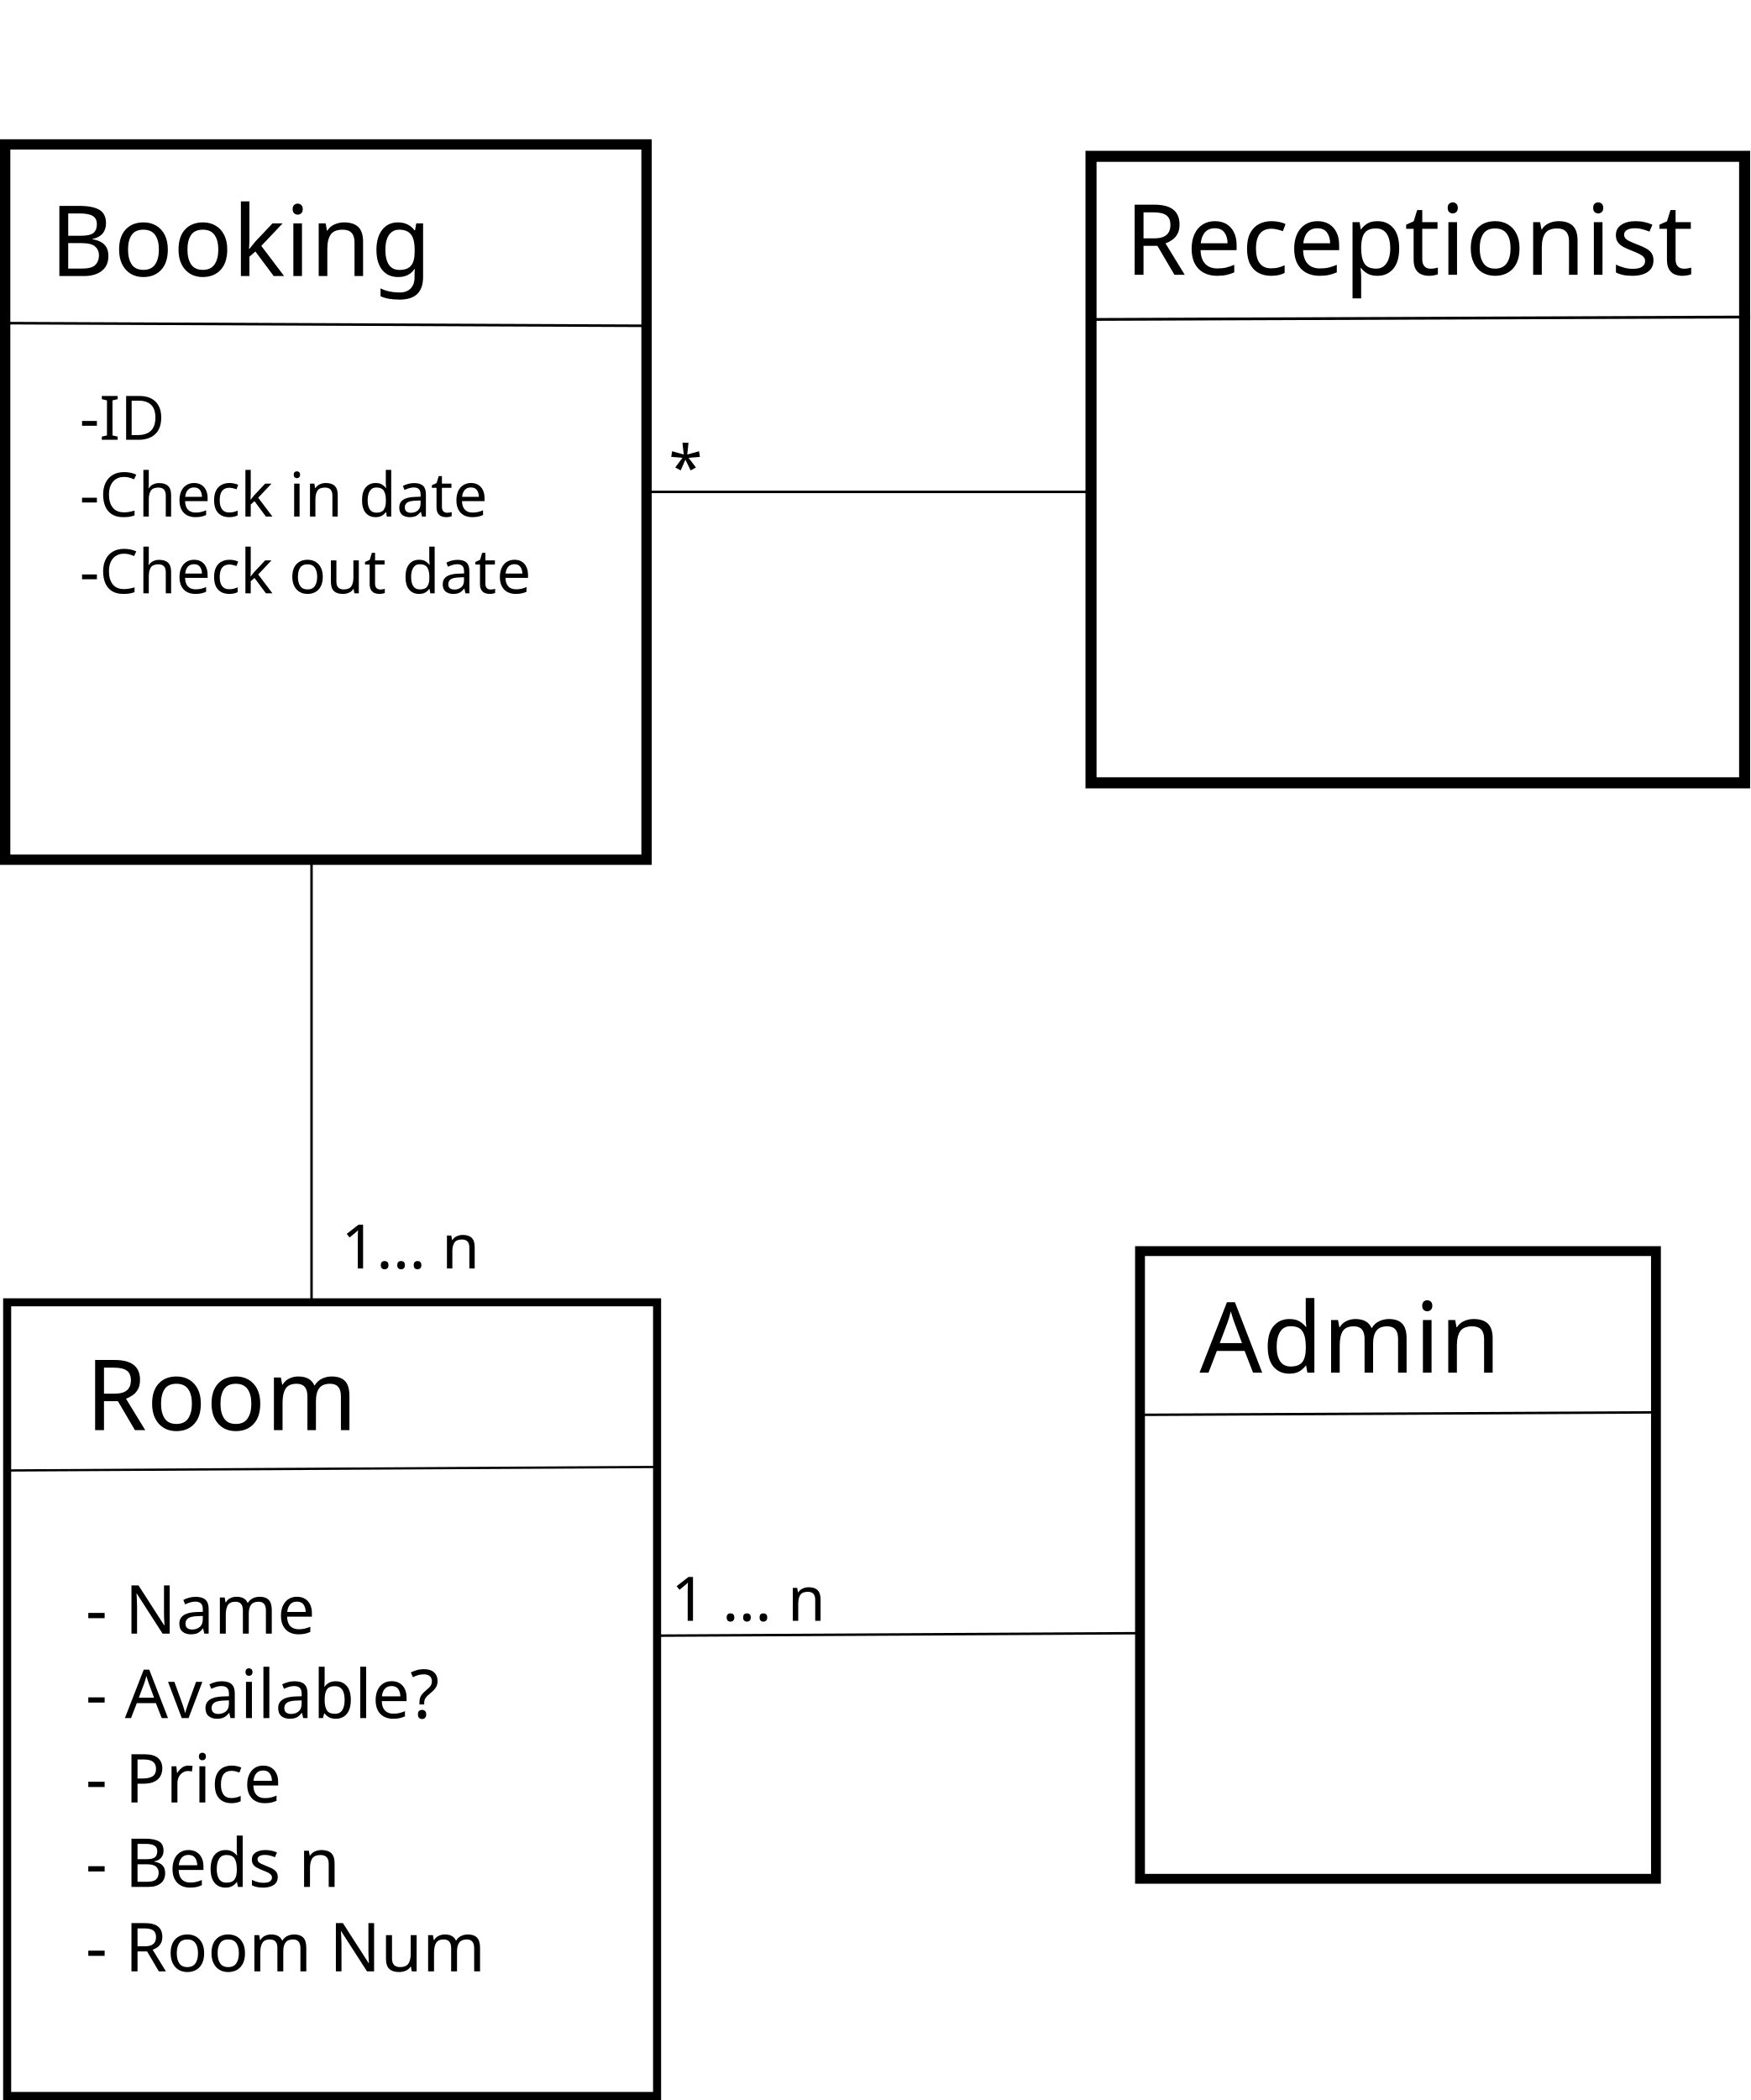
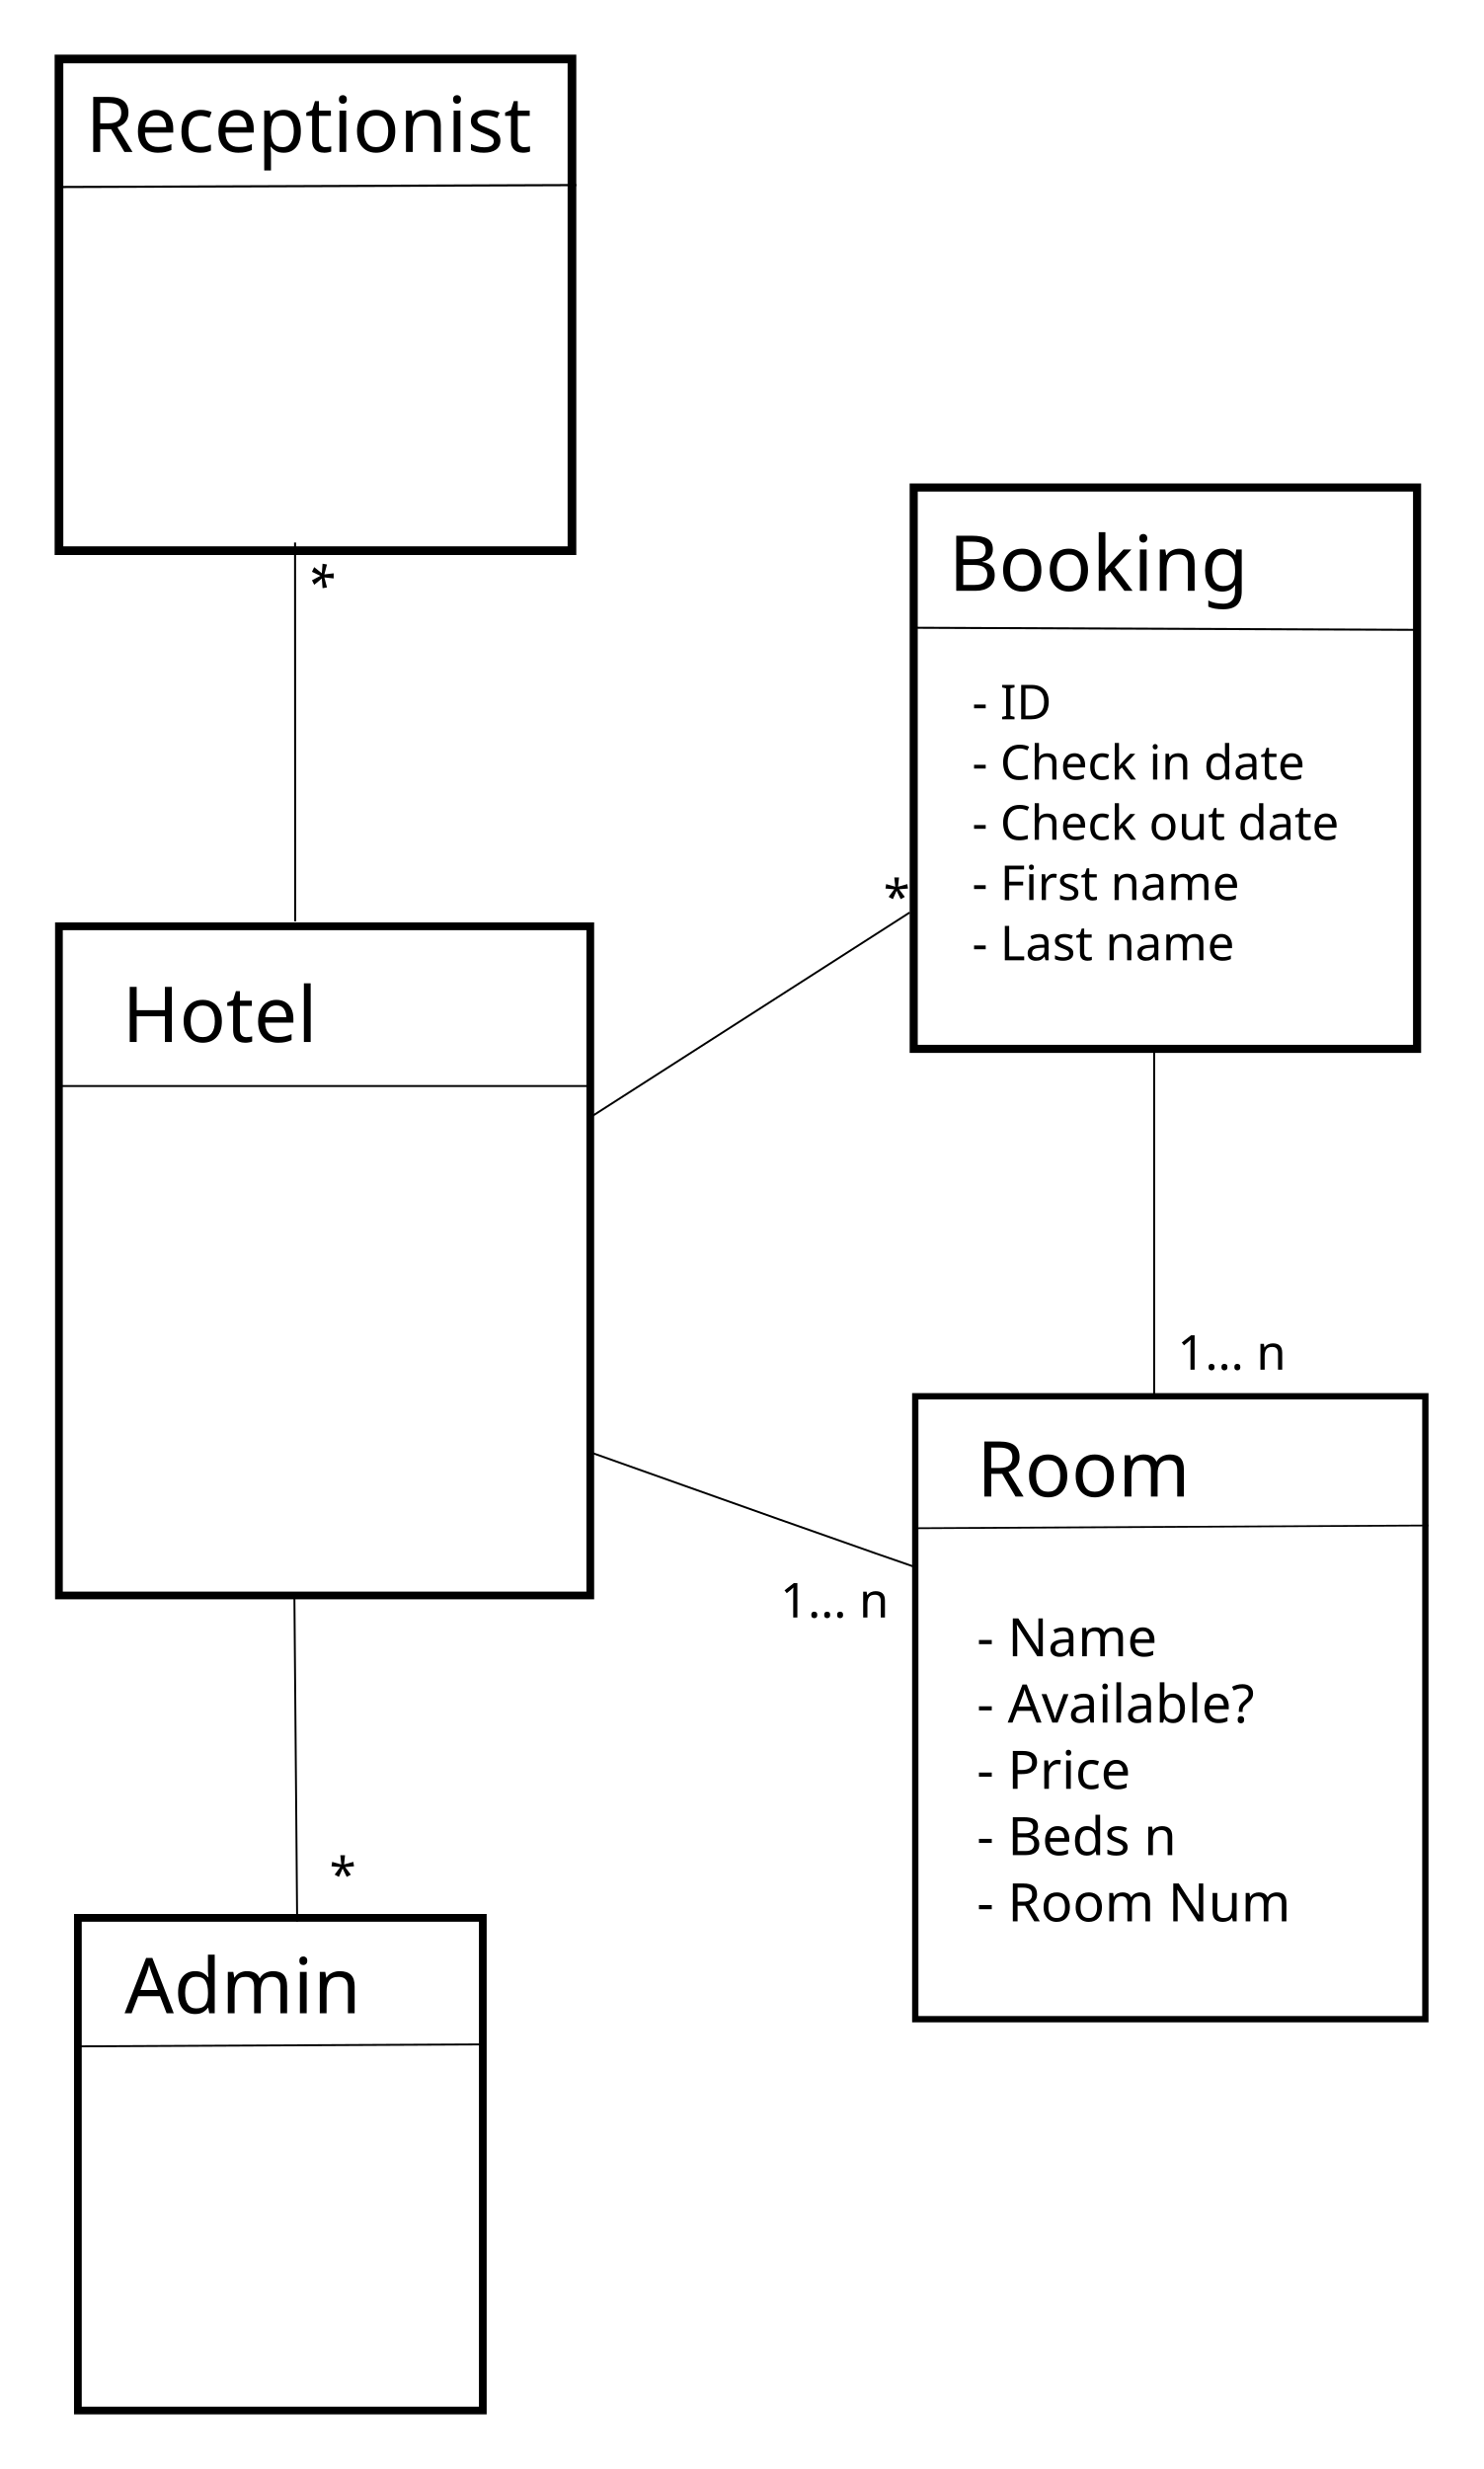
- <svg xmlns="http://www.w3.org/2000/svg" version="1.1" id="svg2" viewBox="0 0 712.762 855.009" height="241.302mm" width="201.157mm">
+ <svg xmlns="http://www.w3.org/2000/svg" version="1.1" id="svg2" viewBox="0 0 769.585 1280.824" height="361.477mm" width="217.194mm">
  <defs id="defs4" />
-   <g transform="translate(-69.1021,-113.6651)" id="layer1">
+   <g transform="translate(402.9078,80.42882)" id="layer1">
    <rect y="172.461" x="71.205" height="291.232" width="261.19" id="rect4136" style="opacity:1;fill:#008080;fill-opacity:0;stroke:#000000;stroke-width:4.206;stroke-linecap:round;stroke-linejoin:miter;stroke-miterlimit:4;stroke-dasharray:none;stroke-opacity:1" />
    <path id="path4138" d="m 69.676,245.22 262.818,1.095" style="fill:none;fill-rule:evenodd;stroke:#000000;stroke-width:1.049px;stroke-linecap:butt;stroke-linejoin:miter;stroke-opacity:1" />
    <text id="text4140" y="226.057" x="89.398" style="font-style:normal;font-weight:normal;font-size:40px;line-height:125%;font-family:sans-serif;letter-spacing:0px;word-spacing:0px;fill:#000000;fill-opacity:1;stroke:none;stroke-width:1px;stroke-linecap:butt;stroke-linejoin:miter;stroke-opacity:1" xml:space="preserve">
      <tspan y="226.057" x="89.398" id="tspan4142">Booking</tspan>
    </text>
    <text id="text4144" y="292.727" x="101.52" style="font-style:normal;font-weight:normal;font-size:40px;line-height:125%;font-family:sans-serif;letter-spacing:0px;word-spacing:0px;fill:#000000;fill-opacity:1;stroke:none;stroke-width:1px;stroke-linecap:butt;stroke-linejoin:miter;stroke-opacity:1" xml:space="preserve">
-       <tspan style="font-size:25px" y="292.727" x="101.52" id="tspan4146">-ID</tspan>
-       <tspan id="tspan4158" style="font-size:25px" y="323.977" x="101.52">-Check in date</tspan>
-       <tspan id="tspan4164" style="font-size:25px" y="355.227" x="101.52">-Check out date</tspan>
+       <tspan style="font-size:25px" y="292.727" x="101.52" id="tspan4146">- ID</tspan>
+       <tspan id="tspan4158" style="font-size:25px" y="323.977" x="101.52">- Check in date</tspan>
+       <tspan id="tspan4164" style="font-size:25px" y="355.227" x="101.52">- Check out date</tspan>
+       <tspan id="tspan4350" style="font-size:25px" y="386.477" x="101.52">- First name</tspan>
+       <tspan id="tspan4352" style="font-size:25px" y="417.727" x="101.52">- Last name</tspan>
    </text>
    <rect y="643.892" x="72.016" height="323.145" width="264.678" id="rect4168" style="opacity:1;fill:#008080;fill-opacity:0;stroke:#000000;stroke-width:3.273;stroke-linecap:round;stroke-linejoin:miter;stroke-miterlimit:4;stroke-dasharray:none;stroke-opacity:1" />
    <path id="path4170" d="M 71.109,712.364 338.247,710.932" style="fill:none;fill-rule:evenodd;stroke:#000000;stroke-width:0.917px;stroke-linecap:butt;stroke-linejoin:miter;stroke-opacity:1" />
    <text id="text4172" y="695.934" x="103.964" style="font-style:normal;font-weight:normal;font-size:40px;line-height:125%;font-family:sans-serif;letter-spacing:0px;word-spacing:0px;fill:#000000;fill-opacity:1;stroke:none;stroke-width:1px;stroke-linecap:butt;stroke-linejoin:miter;stroke-opacity:1" xml:space="preserve">
      <tspan y="695.934" x="103.964" id="tspan4174">Room</tspan>
    </text>
    <text id="text4176" y="778.791" x="103.964" style="font-style:normal;font-weight:normal;font-size:40px;line-height:125%;font-family:sans-serif;letter-spacing:0px;word-spacing:0px;fill:#000000;fill-opacity:1;stroke:none;stroke-width:1px;stroke-linecap:butt;stroke-linejoin:miter;stroke-opacity:1" xml:space="preserve">
      <tspan style="font-size:27.5px" y="778.791" x="103.964" id="tspan4178">- Name</tspan>
      <tspan style="font-size:27.5px" id="tspan4180" y="813.166" x="103.964">- Available?</tspan>
      <tspan style="font-size:27.5px" id="tspan4182" y="847.541" x="103.964">- Price</tspan>
      <tspan style="font-size:27.5px" id="tspan4186" y="881.916" x="103.964">- Beds n</tspan>
      <tspan style="font-size:27.5px" id="tspan4190" y="916.291" x="103.964">- Room Num</tspan>
    </text>
    <path id="path4194" d="m 195.97,464.453 0,179.807" style="fill:none;fill-rule:evenodd;stroke:#000000;stroke-width:1px;stroke-linecap:butt;stroke-linejoin:miter;stroke-opacity:1" />
    <text id="text4196" y="630.118" x="208.091" style="font-style:normal;font-weight:normal;font-size:25px;line-height:125%;font-family:sans-serif;letter-spacing:0px;word-spacing:0px;fill:#000000;fill-opacity:1;stroke:none;stroke-width:1px;stroke-linecap:butt;stroke-linejoin:miter;stroke-opacity:1" xml:space="preserve">
      <tspan style="font-size:25px" y="630.118" x="208.091" id="tspan4198">1... n</tspan>
    </text>
-     <rect y="623.047" x="533.361" height="255.569" width="210.112" id="rect4219" style="opacity:1;fill:#008080;fill-opacity:0;stroke:#000000;stroke-width:4.009;stroke-linecap:round;stroke-linejoin:miter;stroke-miterlimit:4;stroke-dasharray:none;stroke-opacity:1" />
-     <path id="path4221" d="m 742.462,688.708 -210.112,1.01" style="fill:none;fill-rule:evenodd;stroke:#000000;stroke-width:1px;stroke-linecap:butt;stroke-linejoin:miter;stroke-opacity:1" />
-     <text id="text4223" y="672.545" x="557.604" style="font-style:normal;font-weight:normal;font-size:40px;line-height:125%;font-family:sans-serif;letter-spacing:0px;word-spacing:0px;fill:#000000;fill-opacity:1;stroke:none;stroke-width:1px;stroke-linecap:butt;stroke-linejoin:miter;stroke-opacity:1" xml:space="preserve">
-       <tspan y="672.545" x="557.604" id="tspan4225">Admin</tspan>
+     <rect y="914.476" x="-362.497" height="255.569" width="210.112" id="rect4219" style="opacity:1;fill:#008080;fill-opacity:0;stroke:#000000;stroke-width:4.009;stroke-linecap:round;stroke-linejoin:miter;stroke-miterlimit:4;stroke-dasharray:none;stroke-opacity:1" />
+     <path id="path4221" d="m -153.396,980.136 -210.112,1.01" style="fill:none;fill-rule:evenodd;stroke:#000000;stroke-width:1px;stroke-linecap:butt;stroke-linejoin:miter;stroke-opacity:1" />
+     <text id="text4223" y="963.973" x="-338.254" style="font-style:normal;font-weight:normal;font-size:40px;line-height:125%;font-family:sans-serif;letter-spacing:0px;word-spacing:0px;fill:#000000;fill-opacity:1;stroke:none;stroke-width:1px;stroke-linecap:butt;stroke-linejoin:miter;stroke-opacity:1" xml:space="preserve">
+       <tspan y="963.973" x="-338.254" id="tspan4225">Admin</tspan>
    </text>
-     <rect y="177.314" x="513.407" height="255.07" width="266.181" id="rect4219-3" style="opacity:1;fill:#008080;fill-opacity:0;stroke:#000000;stroke-width:4.508;stroke-linecap:round;stroke-linejoin:miter;stroke-miterlimit:4;stroke-dasharray:none;stroke-opacity:1" />
-     <path id="path4221-6" d="m 781.862,242.727 -269.72,1.005" style="fill:none;fill-rule:evenodd;stroke:#000000;stroke-width:1.13px;stroke-linecap:butt;stroke-linejoin:miter;stroke-opacity:1" />
-     <text id="text4223-7" y="225.552" x="527.3" style="font-style:normal;font-weight:normal;font-size:40px;line-height:125%;font-family:sans-serif;letter-spacing:0px;word-spacing:0px;fill:#000000;fill-opacity:1;stroke:none;stroke-width:1px;stroke-linecap:butt;stroke-linejoin:miter;stroke-opacity:1" xml:space="preserve">
-       <tspan y="225.552" x="527.3" id="tspan4225-5">Receptionist</tspan>
+     <rect y="-49.828" x="-372.307" height="255.07" width="266.181" id="rect4219-3" style="opacity:1;fill:#008080;fill-opacity:0;stroke:#000000;stroke-width:4.508;stroke-linecap:round;stroke-linejoin:miter;stroke-miterlimit:4;stroke-dasharray:none;stroke-opacity:1" />
+     <path id="path4221-6" d="m -103.852,15.585 -269.72,1.005" style="fill:none;fill-rule:evenodd;stroke:#000000;stroke-width:1.13px;stroke-linecap:butt;stroke-linejoin:miter;stroke-opacity:1" />
+     <text id="text4223-7" y="-1.591" x="-358.415" style="font-style:normal;font-weight:normal;font-size:40px;line-height:125%;font-family:sans-serif;letter-spacing:0px;word-spacing:0px;fill:#000000;fill-opacity:1;stroke:none;stroke-width:1px;stroke-linecap:butt;stroke-linejoin:miter;stroke-opacity:1" xml:space="preserve">
+       <tspan y="-1.591" x="-358.415" id="tspan4225-5">Receptionist</tspan>
    </text>
-     <path id="path4251" d="m 513.157,313.941 c -179.807,0 -180.817,0 -180.817,0" style="fill:none;fill-rule:evenodd;stroke:#000000;stroke-width:1px;stroke-linecap:butt;stroke-linejoin:miter;stroke-opacity:1" />
-     <path id="path4253" d="m 336.381,779.621 c 196.98,-1.01 196.98,-1.01 196.98,-1.01" style="fill:none;fill-rule:evenodd;stroke:#000000;stroke-width:1px;stroke-linecap:butt;stroke-linejoin:miter;stroke-opacity:1" />
-     <text id="text4255" y="312.931" x="341.432" style="font-style:normal;font-weight:normal;font-size:40px;line-height:125%;font-family:sans-serif;letter-spacing:0px;word-spacing:0px;fill:#000000;fill-opacity:1;stroke:none;stroke-width:1px;stroke-linecap:butt;stroke-linejoin:miter;stroke-opacity:1" xml:space="preserve">
-       <tspan style="font-size:25px" y="312.931" x="341.432" id="tspan4257">*</tspan>
+     <path id="path4251" d="m -249.73,397.555 c -0.067,-195.434 -0.067,-196.532 -0.067,-196.532" style="fill:none;fill-rule:evenodd;stroke:#000000;stroke-width:1.043px;stroke-linecap:butt;stroke-linejoin:miter;stroke-opacity:1" />
+     <text transform="matrix(3.567271e-4,1.042565,-0.9591727,3.8774159e-4,0,0)" id="text4255" y="259.448" x="202.197" style="font-style:normal;font-weight:normal;font-size:41.701px;line-height:125%;font-family:sans-serif;letter-spacing:0px;word-spacing:0px;fill:#000000;fill-opacity:1;stroke:none;stroke-width:1px;stroke-linecap:butt;stroke-linejoin:miter;stroke-opacity:1" xml:space="preserve">
+       <tspan style="font-size:26.063px" y="259.448" x="202.197" id="tspan4257">*</tspan>
    </text>
-     <text id="text4259" y="773.56" x="342.442" style="font-style:normal;font-weight:normal;font-size:40px;line-height:125%;font-family:sans-serif;letter-spacing:0px;word-spacing:0px;fill:#000000;fill-opacity:1;stroke:none;stroke-width:1px;stroke-linecap:butt;stroke-linejoin:miter;stroke-opacity:1" xml:space="preserve">
-       <tspan style="font-size:25px" y="773.56" x="342.442" id="tspan4261">1 ... n</tspan>
+     <rect y="400.102" x="-372.327" height="347.143" width="275.714" id="rect4373" style="opacity:1;fill:#008080;fill-opacity:0;stroke:#000000;stroke-width:4.009;stroke-linecap:round;stroke-linejoin:miter;stroke-miterlimit:4;stroke-dasharray:none;stroke-opacity:1" />
+     <path id="path4375" d="m -370.898,482.959 274.286,0" style="fill:none;fill-rule:evenodd;stroke:#000000;stroke-width:1px;stroke-linecap:butt;stroke-linejoin:miter;stroke-opacity:1" />
+     <text id="text4377" y="460.102" x="-339.469" style="font-style:normal;font-weight:normal;font-size:40px;line-height:125%;font-family:sans-serif;letter-spacing:0px;word-spacing:0px;fill:#000000;fill-opacity:1;stroke:none;stroke-width:1px;stroke-linecap:butt;stroke-linejoin:miter;stroke-opacity:1" xml:space="preserve">
+       <tspan y="460.102" x="-339.469" id="tspan4379">Hotel</tspan>
+     </text>
+     <path id="path4381" d="M -248.717,916.408 -250.145,747.837" style="fill:none;fill-rule:evenodd;stroke:#000000;stroke-width:1px;stroke-linecap:butt;stroke-linejoin:miter;stroke-opacity:1" />
+     <path id="path4383" d="m -96.612,672.959 c 168.571,60 170,60 170,60" style="fill:none;fill-rule:evenodd;stroke:#000000;stroke-width:1px;stroke-linecap:butt;stroke-linejoin:miter;stroke-opacity:1" />
+     <path id="path4385" d="M -98.041,500.102 69.102,392.959" style="fill:none;fill-rule:evenodd;stroke:#000000;stroke-width:1px;stroke-linecap:butt;stroke-linejoin:miter;stroke-opacity:1" />
+     <text id="text4387" y="758.674" x="1.959" style="font-style:normal;font-weight:normal;font-size:40px;line-height:125%;font-family:sans-serif;letter-spacing:0px;word-spacing:0px;fill:#000000;fill-opacity:1;stroke:none;stroke-width:1px;stroke-linecap:butt;stroke-linejoin:miter;stroke-opacity:1" xml:space="preserve">
+       <tspan style="font-size:25px" y="758.674" x="1.959" id="tspan4389">1... n</tspan>
+     </text>
+     <text id="text4391" y="393.763" x="55.531" style="font-style:normal;font-weight:normal;font-size:25px;line-height:125%;font-family:sans-serif;letter-spacing:0px;word-spacing:0px;fill:#000000;fill-opacity:1;stroke:none;stroke-width:1px;stroke-linecap:butt;stroke-linejoin:miter;stroke-opacity:1" xml:space="preserve">
+       <tspan y="393.763" x="55.531" id="tspan4393">*</tspan>
+     </text>
+     <text id="text4401" y="900.993" x="-231.923" style="font-style:normal;font-weight:normal;font-size:25px;line-height:125%;font-family:sans-serif;letter-spacing:0px;word-spacing:0px;fill:#000000;fill-opacity:1;stroke:none;stroke-width:1px;stroke-linecap:butt;stroke-linejoin:miter;stroke-opacity:1" xml:space="preserve">
+       <tspan y="900.993" x="-231.923" id="tspan4403">*</tspan>
    </text>
  </g>
</svg>
